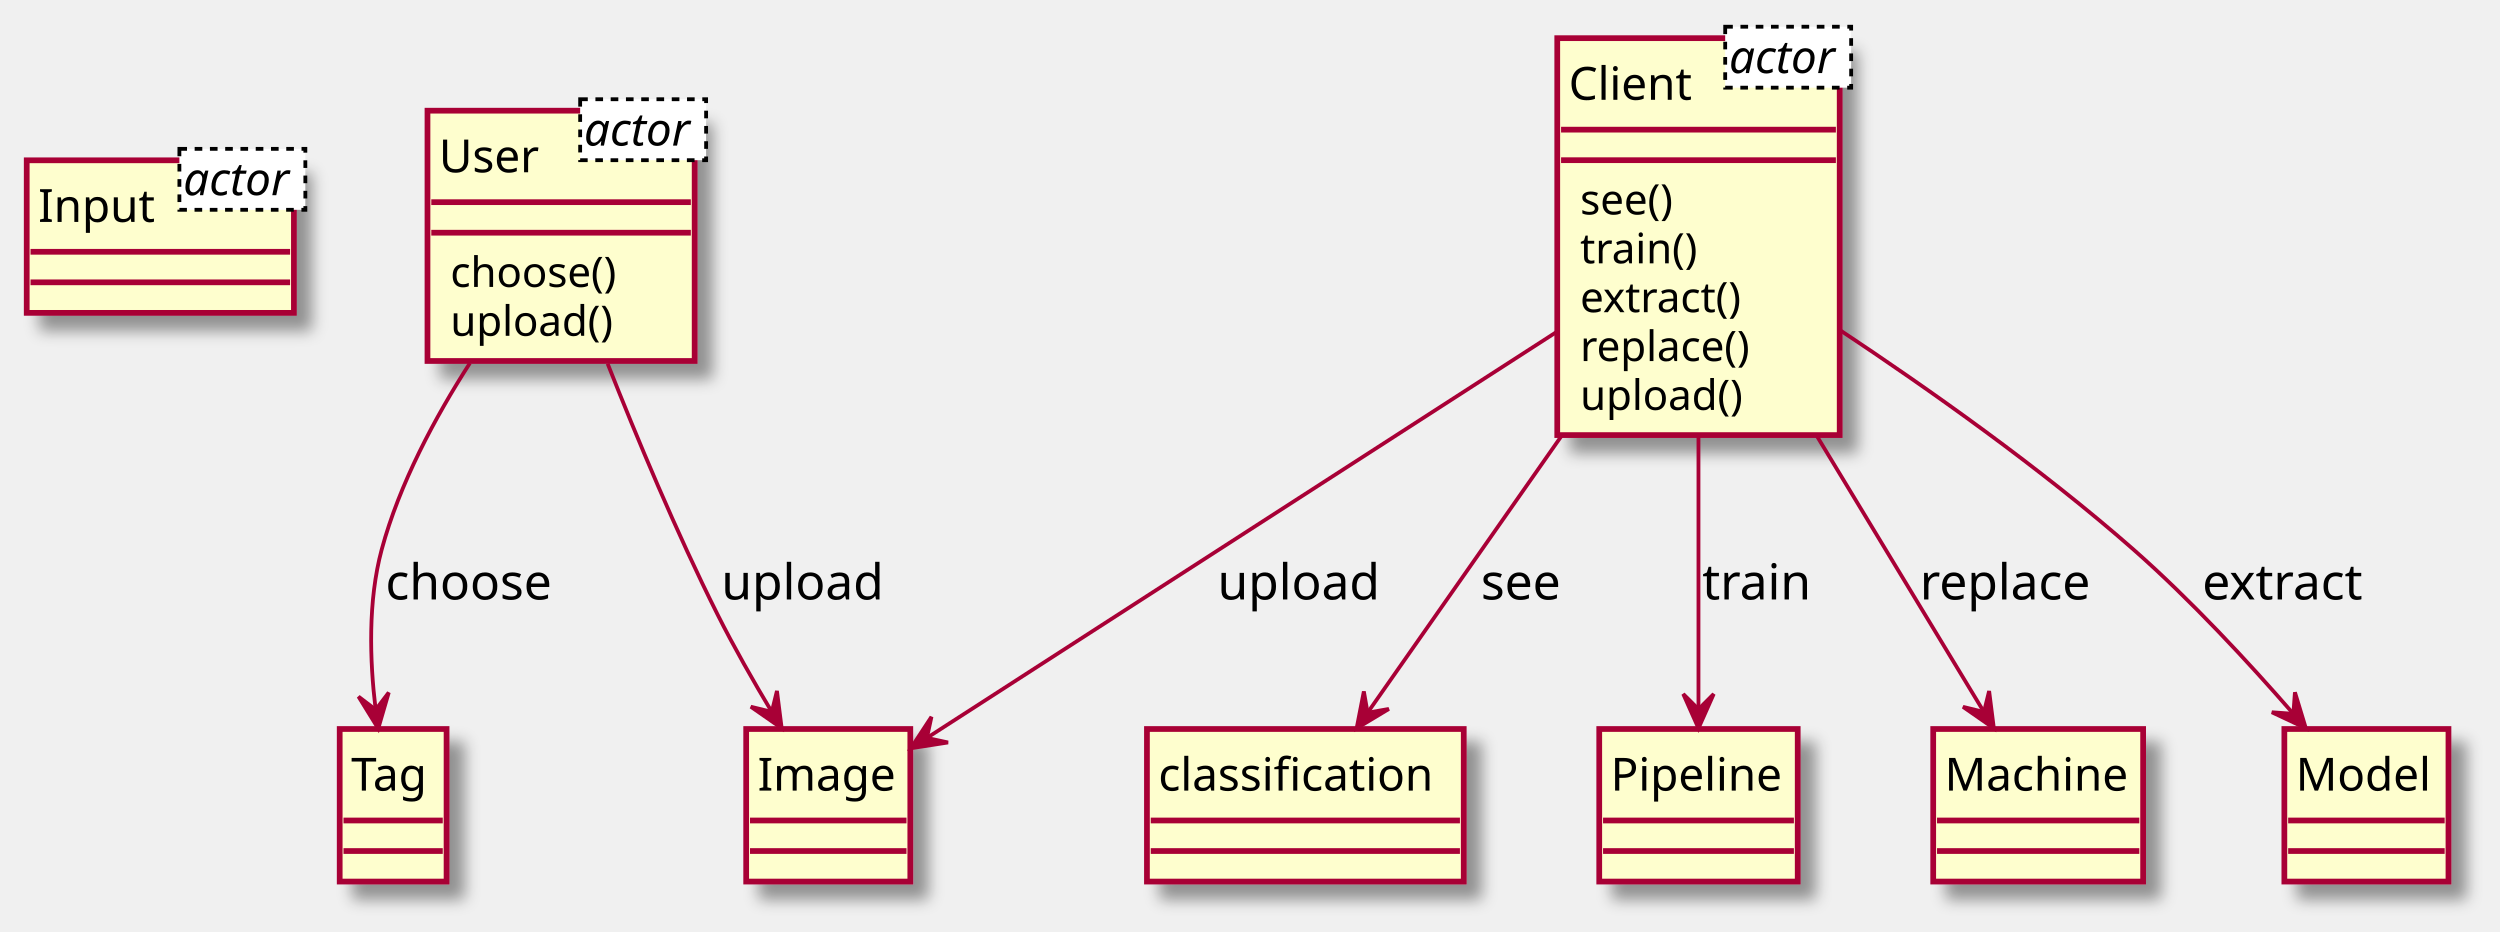
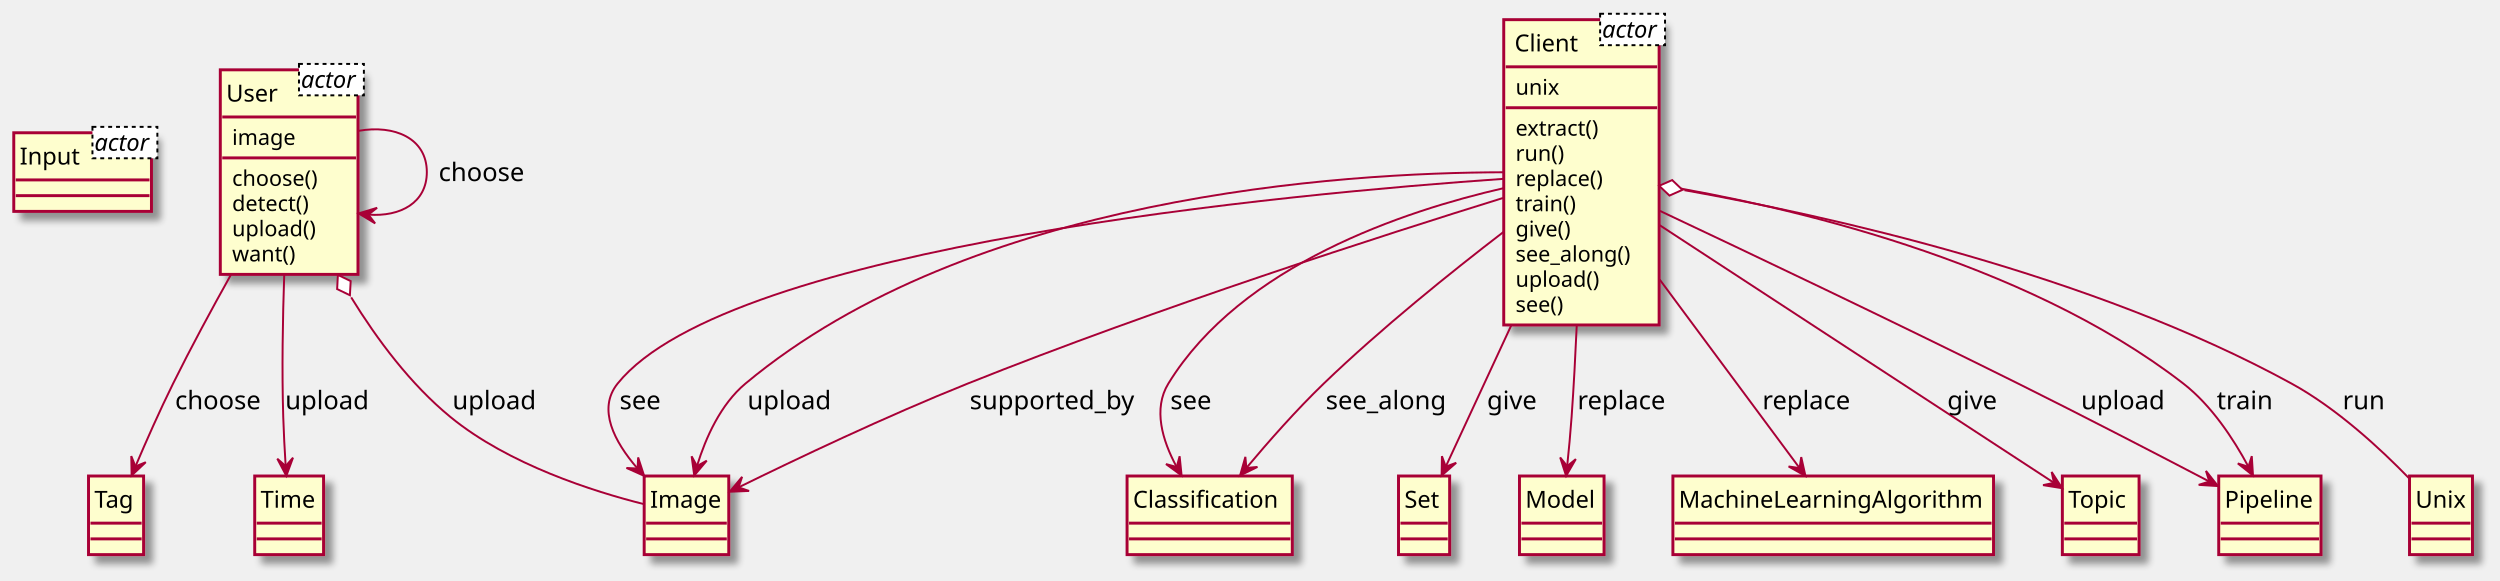
- <svg xmlns="http://www.w3.org/2000/svg" contentScriptType="application/ecmascript" contentStyleType="text/css" height="244px" preserveAspectRatio="none" style="width:655px;height:244px;background:#FFFFFF;" version="1.1" viewBox="0 0 655 244" width="655px" zoomAndPan="magnify">
+ <svg xmlns="http://www.w3.org/2000/svg" contentScriptType="application/ecmascript" contentStyleType="text/css" height="295px" preserveAspectRatio="none" style="width:1271px;height:295px;background:#FFFFFF;" version="1.1" viewBox="0 0 1271 295" width="1271px" zoomAndPan="magnify">
  <defs>
-     <filter height="300%" id="f9xwdcvbxbwue" width="300%" x="-1" y="-1">
+     <filter height="300%" id="fiq56golzrka8" width="300%" x="-1" y="-1">
      <feGaussianBlur result="blurOut" stdDeviation="2.0" />
      <feColorMatrix in="blurOut" result="blurOut2" type="matrix" values="0 0 0 0 0 0 0 0 0 0 0 0 0 0 0 0 0 0 .4 0" />
      <feOffset dx="4.0" dy="4.0" in="blurOut2" result="blurOut3" />
      <feBlend in="SourceGraphic" in2="blurOut3" mode="normal" />
    </filter>
  </defs>
  <g>
-     <rect codeLine="2" fill="#FEFECE" filter="url(#f9xwdcvbxbwue)" height="39.969" id="Input" style="stroke:#A80036;stroke-width:1.5;" width="70" x="7" y="42" />
-     <text fill="#000000" font-family="sans-serif" font-size="12" lengthAdjust="spacing" textLength="29" x="10" y="58.139">Input</text>
-     <rect fill="#FFFFFF" height="15.969" style="stroke:#000000;stroke-width:1.0;stroke-dasharray:2.0,2.0;" width="33" x="47" y="39" />
-     <text fill="#000000" font-family="sans-serif" font-size="12" font-style="italic" lengthAdjust="spacing" textLength="31" x="48" y="51.139">actor</text>
-     <line style="stroke:#A80036;stroke-width:1.5;" x1="8" x2="76" y1="65.969" y2="65.969" />
-     <line style="stroke:#A80036;stroke-width:1.5;" x1="8" x2="76" y1="73.969" y2="73.969" />
-     <rect codeLine="17" fill="#FEFECE" filter="url(#f9xwdcvbxbwue)" height="65.578" id="User" style="stroke:#A80036;stroke-width:1.5;" width="70" x="112" y="29" />
-     <text fill="#000000" font-family="sans-serif" font-size="12" lengthAdjust="spacing" textLength="29" x="115" y="45.139">User</text>
-     <rect fill="#FFFFFF" height="15.969" style="stroke:#000000;stroke-width:1.0;stroke-dasharray:2.0,2.0;" width="33" x="152" y="26" />
-     <text fill="#000000" font-family="sans-serif" font-size="12" font-style="italic" lengthAdjust="spacing" textLength="31" x="153" y="38.139">actor</text>
-     <line style="stroke:#A80036;stroke-width:1.5;" x1="113" x2="181" y1="52.969" y2="52.969" />
-     <line style="stroke:#A80036;stroke-width:1.5;" x1="113" x2="181" y1="60.969" y2="60.969" />
-     <text fill="#000000" font-family="sans-serif" font-size="11" lengthAdjust="spacing" textLength="49" x="118" y="75.179">choose()</text>
-     <text fill="#000000" font-family="sans-serif" font-size="11" lengthAdjust="spacing" textLength="46" x="118" y="87.984">upload()</text>
-     <rect codeLine="8" fill="#FEFECE" filter="url(#f9xwdcvbxbwue)" height="103.992" id="Client" style="stroke:#A80036;stroke-width:1.5;" width="74" x="408" y="10" />
-     <text fill="#000000" font-family="sans-serif" font-size="12" lengthAdjust="spacing" textLength="33" x="411" y="26.139">Client</text>
-     <rect fill="#FFFFFF" height="15.969" style="stroke:#000000;stroke-width:1.0;stroke-dasharray:2.0,2.0;" width="33" x="452" y="7" />
-     <text fill="#000000" font-family="sans-serif" font-size="12" font-style="italic" lengthAdjust="spacing" textLength="31" x="453" y="19.139">actor</text>
-     <line style="stroke:#A80036;stroke-width:1.5;" x1="409" x2="481" y1="33.969" y2="33.969" />
-     <line style="stroke:#A80036;stroke-width:1.5;" x1="409" x2="481" y1="41.969" y2="41.969" />
-     <text fill="#000000" font-family="sans-serif" font-size="11" lengthAdjust="spacing" textLength="30" x="414" y="56.179">see()</text>
-     <text fill="#000000" font-family="sans-serif" font-size="11" lengthAdjust="spacing" textLength="33" x="414" y="68.984">train()</text>
-     <text fill="#000000" font-family="sans-serif" font-size="11" lengthAdjust="spacing" textLength="48" x="414" y="81.789">extract()</text>
-     <text fill="#000000" font-family="sans-serif" font-size="11" lengthAdjust="spacing" textLength="51" x="414" y="94.593">replace()</text>
-     <text fill="#000000" font-family="sans-serif" font-size="11" lengthAdjust="spacing" textLength="46" x="414" y="107.398">upload()</text>
-     <rect codeLine="15" fill="#FEFECE" filter="url(#f9xwdcvbxbwue)" height="39.969" id="Image" style="stroke:#A80036;stroke-width:1.5;" width="43" x="195.5" y="191" />
-     <text fill="#000000" font-family="sans-serif" font-size="12" lengthAdjust="spacing" textLength="37" x="198.5" y="207.139">Image</text>
-     <line style="stroke:#A80036;stroke-width:1.5;" x1="196.5" x2="237.5" y1="214.969" y2="214.969" />
-     <line style="stroke:#A80036;stroke-width:1.5;" x1="196.5" x2="237.5" y1="222.969" y2="222.969" />
-     <rect codeLine="21" fill="#FEFECE" filter="url(#f9xwdcvbxbwue)" height="39.969" id="Tag" style="stroke:#A80036;stroke-width:1.5;" width="28" x="89" y="191" />
-     <text fill="#000000" font-family="sans-serif" font-size="12" lengthAdjust="spacing" textLength="22" x="92" y="207.139">Tag</text>
-     <line style="stroke:#A80036;stroke-width:1.5;" x1="90" x2="116" y1="214.969" y2="214.969" />
-     <line style="stroke:#A80036;stroke-width:1.5;" x1="90" x2="116" y1="222.969" y2="222.969" />
-     <rect codeLine="23" fill="#FEFECE" filter="url(#f9xwdcvbxbwue)" height="39.969" id="Model" style="stroke:#A80036;stroke-width:1.5;" width="43" x="598.5" y="191" />
-     <text fill="#000000" font-family="sans-serif" font-size="12" lengthAdjust="spacing" textLength="37" x="601.5" y="207.139">Model</text>
-     <line style="stroke:#A80036;stroke-width:1.5;" x1="599.5" x2="640.5" y1="214.969" y2="214.969" />
-     <line style="stroke:#A80036;stroke-width:1.5;" x1="599.5" x2="640.5" y1="222.969" y2="222.969" />
-     <rect codeLine="25" fill="#FEFECE" filter="url(#f9xwdcvbxbwue)" height="39.969" id="classification" style="stroke:#A80036;stroke-width:1.5;" width="83" x="300.5" y="191" />
-     <text fill="#000000" font-family="sans-serif" font-size="12" lengthAdjust="spacing" textLength="77" x="303.5" y="207.139">classification</text>
-     <line style="stroke:#A80036;stroke-width:1.5;" x1="301.5" x2="382.5" y1="214.969" y2="214.969" />
-     <line style="stroke:#A80036;stroke-width:1.5;" x1="301.5" x2="382.5" y1="222.969" y2="222.969" />
-     <rect codeLine="27" fill="#FEFECE" filter="url(#f9xwdcvbxbwue)" height="39.969" id="Pipeline" style="stroke:#A80036;stroke-width:1.5;" width="52" x="419" y="191" />
-     <text fill="#000000" font-family="sans-serif" font-size="12" lengthAdjust="spacing" textLength="46" x="422" y="207.139">Pipeline</text>
-     <line style="stroke:#A80036;stroke-width:1.5;" x1="420" x2="470" y1="214.969" y2="214.969" />
-     <line style="stroke:#A80036;stroke-width:1.5;" x1="420" x2="470" y1="222.969" y2="222.969" />
-     <rect codeLine="29" fill="#FEFECE" filter="url(#f9xwdcvbxbwue)" height="39.969" id="Machine" style="stroke:#A80036;stroke-width:1.5;" width="55" x="506.5" y="191" />
-     <text fill="#000000" font-family="sans-serif" font-size="12" lengthAdjust="spacing" textLength="49" x="509.5" y="207.139">Machine</text>
-     <line style="stroke:#A80036;stroke-width:1.5;" x1="507.5" x2="560.5" y1="214.969" y2="214.969" />
-     <line style="stroke:#A80036;stroke-width:1.5;" x1="507.5" x2="560.5" y1="222.969" y2="222.969" />
-     <path codeLine="31" d="M482.128,86.534 C505.152,101.806 534.841,122.758 559,144 C573.973,157.165 589.196,173.631 600.69,186.823 " fill="none" id="Client-to-Model" style="stroke:#A80036;stroke-width:1.0;" />
-     <polygon fill="#A80036" points="604.133,190.805,601.273,181.38,600.863,187.022,595.221,186.612,604.133,190.805" style="stroke:#A80036;stroke-width:1.0;" />
-     <text fill="#000000" font-family="sans-serif" font-size="13" lengthAdjust="spacing" textLength="46" x="577" y="157.067">extract</text>
-     <path codeLine="32" d="M407.86,86.945 C361.474,116.852 283.309,167.248 242.91,193.295 " fill="none" id="Client-to-Image" style="stroke:#A80036;stroke-width:1.0;" />
-     <polygon fill="#A80036" points="238.648,196.043,248.38,194.527,242.85,193.333,244.044,187.803,238.648,196.043" style="stroke:#A80036;stroke-width:1.0;" />
-     <text fill="#000000" font-family="sans-serif" font-size="13" lengthAdjust="spacing" textLength="43" x="319" y="157.067">upload</text>
-     <path codeLine="33" d="M475.878,114.001 C490.689,138.464 507.727,166.606 519.51,186.067 " fill="none" id="Client-to-Machine" style="stroke:#A80036;stroke-width:1.0;" />
-     <polygon fill="#A80036" points="522.388,190.82,521.149,181.049,519.798,186.543,514.305,185.193,522.388,190.82" style="stroke:#A80036;stroke-width:1.0;" />
-     <text fill="#000000" font-family="sans-serif" font-size="13" lengthAdjust="spacing" textLength="47" x="503" y="157.067">replace</text>
-     <path codeLine="34" d="M409.265,114.001 C391.979,138.671 372.071,167.083 358.424,186.56 " fill="none" id="Client-to-classification" style="stroke:#A80036;stroke-width:1.0;" />
-     <polygon fill="#A80036" points="355.439,190.82,363.88,185.745,358.308,186.725,357.328,181.154,355.439,190.82" style="stroke:#A80036;stroke-width:1.0;" />
-     <text fill="#000000" font-family="sans-serif" font-size="13" lengthAdjust="spacing" textLength="23" x="388" y="157.067">see</text>
-     <path codeLine="35" d="M159.201,95.28 C166.837,114.637 177.242,139.573 188,161 C192.266,169.497 197.421,178.527 202.194,186.489 " fill="none" id="User-to-Image" style="stroke:#A80036;stroke-width:1.0;" />
-     <polygon fill="#A80036" points="204.798,190.792,203.56,181.022,202.209,186.515,196.716,185.164,204.798,190.792" style="stroke:#A80036;stroke-width:1.0;" />
-     <text fill="#000000" font-family="sans-serif" font-size="13" lengthAdjust="spacing" textLength="43" x="189" y="157.067">upload</text>
-     <path codeLine="36" d="M123.111,95.135 C113.979,109.346 104.647,126.73 100,144 C96.375,157.471 96.871,173.04 98.391,185.672 " fill="none" id="User-to-Tag" style="stroke:#A80036;stroke-width:1.0;" />
-     <polygon fill="#A80036" points="99.097,190.891,101.855,181.436,98.427,185.936,93.927,182.508,99.097,190.891" style="stroke:#A80036;stroke-width:1.0;" />
-     <text fill="#000000" font-family="sans-serif" font-size="13" lengthAdjust="spacing" textLength="46" x="101" y="157.067">choose</text>
-     <path codeLine="37" d="M445,114.001 C445,138.256 445,166.129 445,185.57 " fill="none" id="Client-to-Pipeline" style="stroke:#A80036;stroke-width:1.0;" />
-     <polygon fill="#A80036" points="445,190.82,449,181.82,445,185.82,441,181.82,445,190.82" style="stroke:#A80036;stroke-width:1.0;" />
-     <text fill="#000000" font-family="sans-serif" font-size="13" lengthAdjust="spacing" textLength="29" x="446" y="157.067">train</text>
+     <rect codeLine="2" fill="#FEFECE" filter="url(#fiq56golzrka8)" height="39.969" id="Input" style="stroke:#A80036;stroke-width:1.5;" width="70" x="7" y="67.5" />
+     <text fill="#000000" font-family="sans-serif" font-size="12" lengthAdjust="spacing" textLength="29" x="10" y="83.639">Input</text>
+     <rect fill="#FFFFFF" height="15.969" style="stroke:#000000;stroke-width:1.0;stroke-dasharray:2.0,2.0;" width="33" x="47" y="64.5" />
+     <text fill="#000000" font-family="sans-serif" font-size="12" font-style="italic" lengthAdjust="spacing" textLength="31" x="48" y="76.639">actor</text>
+     <line style="stroke:#A80036;stroke-width:1.5;" x1="8" x2="76" y1="91.469" y2="91.469" />
+     <line style="stroke:#A80036;stroke-width:1.5;" x1="8" x2="76" y1="99.469" y2="99.469" />
+     <rect codeLine="10" fill="#FEFECE" filter="url(#fiq56golzrka8)" height="103.992" id="User" style="stroke:#A80036;stroke-width:1.5;" width="70" x="112" y="35.5" />
+     <text fill="#000000" font-family="sans-serif" font-size="12" lengthAdjust="spacing" textLength="29" x="115" y="51.639">User</text>
+     <rect fill="#FFFFFF" height="15.969" style="stroke:#000000;stroke-width:1.0;stroke-dasharray:2.0,2.0;" width="33" x="152" y="32.5" />
+     <text fill="#000000" font-family="sans-serif" font-size="12" font-style="italic" lengthAdjust="spacing" textLength="31" x="153" y="44.639">actor</text>
+     <line style="stroke:#A80036;stroke-width:1.5;" x1="113" x2="181" y1="59.469" y2="59.469" />
+     <text fill="#000000" font-family="sans-serif" font-size="11" lengthAdjust="spacing" textLength="36" x="118" y="73.679">image</text>
+     <line style="stroke:#A80036;stroke-width:1.5;" x1="113" x2="181" y1="80.273" y2="80.273" />
+     <text fill="#000000" font-family="sans-serif" font-size="11" lengthAdjust="spacing" textLength="49" x="118" y="94.484">choose()</text>
+     <text fill="#000000" font-family="sans-serif" font-size="11" lengthAdjust="spacing" textLength="45" x="118" y="107.289">detect()</text>
+     <text fill="#000000" font-family="sans-serif" font-size="11" lengthAdjust="spacing" textLength="46" x="118" y="120.093">upload()</text>
+     <text fill="#000000" font-family="sans-serif" font-size="11" lengthAdjust="spacing" textLength="35" x="118" y="132.898">want()</text>
+     <rect codeLine="18" fill="#FEFECE" filter="url(#fiq56golzrka8)" height="155.211" id="Client" style="stroke:#A80036;stroke-width:1.5;" width="79" x="764.5" y="10" />
+     <text fill="#000000" font-family="sans-serif" font-size="12" lengthAdjust="spacing" textLength="33" x="770" y="26.139">Client</text>
+     <rect fill="#FFFFFF" height="15.969" style="stroke:#000000;stroke-width:1.0;stroke-dasharray:2.0,2.0;" width="33" x="813.5" y="7" />
+     <text fill="#000000" font-family="sans-serif" font-size="12" font-style="italic" lengthAdjust="spacing" textLength="31" x="814.5" y="19.139">actor</text>
+     <line style="stroke:#A80036;stroke-width:1.5;" x1="765.5" x2="842.5" y1="33.969" y2="33.969" />
+     <text fill="#000000" font-family="sans-serif" font-size="11" lengthAdjust="spacing" textLength="24" x="770.5" y="48.179">unix</text>
+     <line style="stroke:#A80036;stroke-width:1.5;" x1="765.5" x2="842.5" y1="54.773" y2="54.773" />
+     <text fill="#000000" font-family="sans-serif" font-size="11" lengthAdjust="spacing" textLength="48" x="770.5" y="68.984">extract()</text>
+     <text fill="#000000" font-family="sans-serif" font-size="11" lengthAdjust="spacing" textLength="26" x="770.5" y="81.789">run()</text>
+     <text fill="#000000" font-family="sans-serif" font-size="11" lengthAdjust="spacing" textLength="51" x="770.5" y="94.593">replace()</text>
+     <text fill="#000000" font-family="sans-serif" font-size="11" lengthAdjust="spacing" textLength="33" x="770.5" y="107.398">train()</text>
+     <text fill="#000000" font-family="sans-serif" font-size="11" lengthAdjust="spacing" textLength="33" x="770.5" y="120.203">give()</text>
+     <text fill="#000000" font-family="sans-serif" font-size="11" lengthAdjust="spacing" textLength="67" x="770.5" y="133.007">see_along()</text>
+     <text fill="#000000" font-family="sans-serif" font-size="11" lengthAdjust="spacing" textLength="46" x="770.5" y="145.812">upload()</text>
+     <text fill="#000000" font-family="sans-serif" font-size="11" lengthAdjust="spacing" textLength="30" x="770.5" y="158.617">see()</text>
+     <rect codeLine="16" fill="#FEFECE" filter="url(#fiq56golzrka8)" height="39.969" id="Tag" style="stroke:#A80036;stroke-width:1.5;" width="28" x="45" y="242" />
+     <text fill="#000000" font-family="sans-serif" font-size="12" lengthAdjust="spacing" textLength="22" x="48" y="258.139">Tag</text>
+     <line style="stroke:#A80036;stroke-width:1.5;" x1="46" x2="72" y1="265.969" y2="265.969" />
+     <line style="stroke:#A80036;stroke-width:1.5;" x1="46" x2="72" y1="273.969" y2="273.969" />
+     <rect codeLine="28" fill="#FEFECE" filter="url(#fiq56golzrka8)" height="39.969" id="Pipeline" style="stroke:#A80036;stroke-width:1.5;" width="52" x="1128" y="242" />
+     <text fill="#000000" font-family="sans-serif" font-size="12" lengthAdjust="spacing" textLength="46" x="1131" y="258.139">Pipeline</text>
+     <line style="stroke:#A80036;stroke-width:1.5;" x1="1129" x2="1179" y1="265.969" y2="265.969" />
+     <line style="stroke:#A80036;stroke-width:1.5;" x1="1129" x2="1179" y1="273.969" y2="273.969" />
+     <rect codeLine="30" fill="#FEFECE" filter="url(#fiq56golzrka8)" height="39.969" id="Unix" style="stroke:#A80036;stroke-width:1.5;" width="32" x="1225" y="242" />
+     <text fill="#000000" font-family="sans-serif" font-size="12" lengthAdjust="spacing" textLength="26" x="1228" y="258.139">Unix</text>
+     <line style="stroke:#A80036;stroke-width:1.5;" x1="1226" x2="1256" y1="265.969" y2="265.969" />
+     <line style="stroke:#A80036;stroke-width:1.5;" x1="1226" x2="1256" y1="273.969" y2="273.969" />
+     <rect codeLine="32" fill="#FEFECE" filter="url(#fiq56golzrka8)" height="39.969" id="Classification" style="stroke:#A80036;stroke-width:1.5;" width="84" x="573" y="242" />
+     <text fill="#000000" font-family="sans-serif" font-size="12" lengthAdjust="spacing" textLength="78" x="576" y="258.139">Classification</text>
+     <line style="stroke:#A80036;stroke-width:1.5;" x1="574" x2="656" y1="265.969" y2="265.969" />
+     <line style="stroke:#A80036;stroke-width:1.5;" x1="574" x2="656" y1="273.969" y2="273.969" />
+     <rect codeLine="34" fill="#FEFECE" filter="url(#fiq56golzrka8)" height="39.969" id="Image" style="stroke:#A80036;stroke-width:1.5;" width="43" x="327.5" y="242" />
+     <text fill="#000000" font-family="sans-serif" font-size="12" lengthAdjust="spacing" textLength="37" x="330.5" y="258.139">Image</text>
+     <line style="stroke:#A80036;stroke-width:1.5;" x1="328.5" x2="369.5" y1="265.969" y2="265.969" />
+     <line style="stroke:#A80036;stroke-width:1.5;" x1="328.5" x2="369.5" y1="273.969" y2="273.969" />
+     <rect codeLine="36" fill="#FEFECE" filter="url(#fiq56golzrka8)" height="39.969" id="Set" style="stroke:#A80036;stroke-width:1.5;" width="26" x="711" y="242" />
+     <text fill="#000000" font-family="sans-serif" font-size="12" lengthAdjust="spacing" textLength="20" x="714" y="258.139">Set</text>
+     <line style="stroke:#A80036;stroke-width:1.5;" x1="712" x2="736" y1="265.969" y2="265.969" />
+     <line style="stroke:#A80036;stroke-width:1.5;" x1="712" x2="736" y1="273.969" y2="273.969" />
+     <rect codeLine="38" fill="#FEFECE" filter="url(#fiq56golzrka8)" height="39.969" id="Model" style="stroke:#A80036;stroke-width:1.5;" width="43" x="772.5" y="242" />
+     <text fill="#000000" font-family="sans-serif" font-size="12" lengthAdjust="spacing" textLength="37" x="775.5" y="258.139">Model</text>
+     <line style="stroke:#A80036;stroke-width:1.5;" x1="773.5" x2="814.5" y1="265.969" y2="265.969" />
+     <line style="stroke:#A80036;stroke-width:1.5;" x1="773.5" x2="814.5" y1="273.969" y2="273.969" />
+     <rect codeLine="40" fill="#FEFECE" filter="url(#fiq56golzrka8)" height="39.969" id="MachineLearningAlgorithm" style="stroke:#A80036;stroke-width:1.5;" width="163" x="850.5" y="242" />
+     <text fill="#000000" font-family="sans-serif" font-size="12" lengthAdjust="spacing" textLength="157" x="853.5" y="258.139">MachineLearningAlgorithm</text>
+     <line style="stroke:#A80036;stroke-width:1.5;" x1="851.5" x2="1012.5" y1="265.969" y2="265.969" />
+     <line style="stroke:#A80036;stroke-width:1.5;" x1="851.5" x2="1012.5" y1="273.969" y2="273.969" />
+     <rect codeLine="42" fill="#FEFECE" filter="url(#fiq56golzrka8)" height="39.969" id="Time" style="stroke:#A80036;stroke-width:1.5;" width="35" x="129.5" y="242" />
+     <text fill="#000000" font-family="sans-serif" font-size="12" lengthAdjust="spacing" textLength="29" x="132.5" y="258.139">Time</text>
+     <line style="stroke:#A80036;stroke-width:1.5;" x1="130.5" x2="163.5" y1="265.969" y2="265.969" />
+     <line style="stroke:#A80036;stroke-width:1.5;" x1="130.5" x2="163.5" y1="273.969" y2="273.969" />
+     <rect codeLine="44" fill="#FEFECE" filter="url(#fiq56golzrka8)" height="39.969" id="Topic" style="stroke:#A80036;stroke-width:1.5;" width="39" x="1048.5" y="242" />
+     <text fill="#000000" font-family="sans-serif" font-size="12" lengthAdjust="spacing" textLength="33" x="1051.5" y="258.139">Topic</text>
+     <line style="stroke:#A80036;stroke-width:1.5;" x1="1049.5" x2="1086.5" y1="265.969" y2="265.969" />
+     <line style="stroke:#A80036;stroke-width:1.5;" x1="1049.5" x2="1086.5" y1="273.969" y2="273.969" />
+     <path codeLine="46" d="M764.192,95.722 C714.38,107.128 631.115,134.562 594,195 C586.098,207.867 591.002,223.992 598.049,237.083 " fill="none" id="Client-to-Classification" style="stroke:#A80036;stroke-width:1.0;" />
+     <polygon fill="#A80036" points="600.723,241.756,599.726,231.958,598.24,237.417,592.782,235.931,600.723,241.756" style="stroke:#A80036;stroke-width:1.0;" />
+     <text fill="#000000" font-family="sans-serif" font-size="13" lengthAdjust="spacing" textLength="23" x="595" y="208.067">see</text>
+     <path codeLine="48" d="M764.445,117.869 C737.676,138.404 702.039,167.054 673,195 C659.055,208.42 644.686,224.749 633.739,237.808 " fill="none" id="Client-to-Classification-1" style="stroke:#A80036;stroke-width:1.0;" />
+     <polygon fill="#A80036" points="630.456,241.749,639.29,237.394,633.657,237.907,633.144,232.274,630.456,241.749" style="stroke:#A80036;stroke-width:1.0;" />
+     <text fill="#000000" font-family="sans-serif" font-size="13" lengthAdjust="spacing" textLength="65" x="674" y="208.067">see_along</text>
+     <path codeLine="47" d="M764.39,90.92 C658.091,98.322 370.748,124.593 314,195 C303.526,207.995 312.427,224.603 323.87,237.908 " fill="none" id="Client-to-Image" style="stroke:#A80036;stroke-width:1.0;" />
+     <polygon fill="#A80036" points="327.484,241.923,324.437,232.558,324.139,238.207,318.49,237.909,327.484,241.923" style="stroke:#A80036;stroke-width:1.0;" />
+     <text fill="#000000" font-family="sans-serif" font-size="13" lengthAdjust="spacing" textLength="23" x="315" y="208.067">see</text>
+     <path codeLine="52" d="M764.404,87.576 C682.771,87.767 493.815,99.299 379,195 C366.342,205.551 358.785,222.572 354.421,236.686 " fill="none" id="Client-to-Image-1" style="stroke:#A80036;stroke-width:1.0;" />
+     <polygon fill="#A80036" points="352.955,241.737,359.306,234.209,354.349,236.935,351.623,231.978,352.955,241.737" style="stroke:#A80036;stroke-width:1.0;" />
+     <text fill="#000000" font-family="sans-serif" font-size="13" lengthAdjust="spacing" textLength="43" x="380" y="208.067">upload</text>
+     <path codeLine="57" d="M764.119,100.656 C704.322,119.208 588.18,156.509 492,195 C450.724,211.518 404.195,233.678 375.735,247.649 " fill="none" id="Client-to-Image-2" style="stroke:#A80036;stroke-width:1.0;" />
+     <polygon fill="#A80036" points="370.982,249.989,380.823,249.603,375.468,247.781,377.29,242.426,370.982,249.989" style="stroke:#A80036;stroke-width:1.0;" />
+     <text fill="#000000" font-family="sans-serif" font-size="13" lengthAdjust="spacing" textLength="88" x="493" y="208.067">supported_by</text>
+     <path codeLine="49" d="M843.523,114.325 C899.123,150.654 998.712,215.726 1044.18,245.437 " fill="none" id="Client-to-Topic" style="stroke:#A80036;stroke-width:1.0;" />
+     <polygon fill="#A80036" points="1048.41,248.2,1043.055,239.934,1044.221,245.47,1038.686,246.636,1048.41,248.2" style="stroke:#A80036;stroke-width:1.0;" />
+     <text fill="#000000" font-family="sans-serif" font-size="13" lengthAdjust="spacing" textLength="27" x="990" y="208.067">give</text>
+     <path codeLine="50" d="M182.297,66.515 C200.548,63.286 217,70.281 217,87.5 C217,103.104 203.488,110.312 187.371,109.124 " fill="none" id="User-to-User" style="stroke:#A80036;stroke-width:1.0;" />
+     <polygon fill="#A80036" points="182.297,108.485,190.727,113.577,187.258,109.109,191.726,105.64,182.297,108.485" style="stroke:#A80036;stroke-width:1.0;" />
+     <text fill="#000000" font-family="sans-serif" font-size="13" lengthAdjust="spacing" textLength="46" x="223" y="92.067">choose</text>
+     <path codeLine="51" d="M843.869,107.203 C888.434,128.207 962.66,163.485 1026,195 C1059.3,211.566 1097.11,231.162 1122.95,244.675 " fill="none" id="Client-to-Pipeline" style="stroke:#A80036;stroke-width:1.0;" />
+     <polygon fill="#A80036" points="1127.64,247.125,1121.515,239.413,1123.208,244.81,1117.811,246.504,1127.64,247.125" style="stroke:#A80036;stroke-width:1.0;" />
+     <text fill="#000000" font-family="sans-serif" font-size="13" lengthAdjust="spacing" textLength="43" x="1058" y="208.067">upload</text>
+     <path codeLine="55" d="M843.579,93.997 C905.886,104.339 1028.16,131.635 1110,195 C1124.28,206.059 1135.48,223.113 1143.01,237.115 " fill="none" id="Client-to-Pipeline-1" style="stroke:#A80036;stroke-width:1.0;" />
+     <polygon fill="#A80036" points="1145.42,241.733,1144.799,231.904,1143.105,237.301,1137.708,235.608,1145.42,241.733" style="stroke:#A80036;stroke-width:1.0;" />
+     <text fill="#000000" font-family="sans-serif" font-size="13" lengthAdjust="spacing" textLength="29" x="1127" y="208.067">train</text>
+     <path codeLine="53" d="M144.503,139.578 C143.74,161.826 143.272,188.205 144,212 C144.246,220.029 144.717,228.788 145.215,236.651 " fill="none" id="User-to-Time" style="stroke:#A80036;stroke-width:1.0;" />
+     <polygon fill="#A80036" points="145.561,241.931,148.963,232.689,145.234,236.942,140.981,233.212,145.561,241.931" style="stroke:#A80036;stroke-width:1.0;" />
+     <text fill="#000000" font-family="sans-serif" font-size="13" lengthAdjust="spacing" textLength="43" x="145" y="208.067">upload</text>
+     <path codeLine="54" d="M801.621,165.291 C800.936,180.765 800.074,196.91 799,212 C798.428,220.039 797.599,228.8 796.78,236.663 " fill="none" id="Client-to-Model" style="stroke:#A80036;stroke-width:1.0;" />
+     <polygon fill="#A80036" points="796.219,241.942,801.149,233.416,796.748,236.97,793.194,232.569,796.219,241.942" style="stroke:#A80036;stroke-width:1.0;" />
+     <text fill="#000000" font-family="sans-serif" font-size="13" lengthAdjust="spacing" textLength="47" x="802" y="208.067">replace</text>
+     <path codeLine="56" d="M856.373,96.696 C929.128,109.652 1063.29,139.307 1165,195 C1188.14,207.674 1210.43,228.359 1224.81,243.195 " fill="none" id="Client-backto-Unix" style="stroke:#A80036;stroke-width:1.0;" />
+     <polygon fill="#FFFFFF" points="843.525,94.469,848.754,99.435,855.349,96.518,850.12,91.552,843.525,94.469" style="stroke:#A80036;stroke-width:1.0;" />
+     <text fill="#000000" font-family="sans-serif" font-size="13" lengthAdjust="spacing" textLength="21" x="1191" y="208.067">run</text>
+     <path codeLine="58" d="M117.375,139.724 C107.666,157.091 97.055,176.722 88,195 C81.231,208.663 74.338,224.269 68.97,236.874 " fill="none" id="User-to-Tag" style="stroke:#A80036;stroke-width:1.0;" />
+     <polygon fill="#A80036" points="66.917,241.724,74.109,234.995,68.867,237.119,66.742,231.877,66.917,241.724" style="stroke:#A80036;stroke-width:1.0;" />
+     <text fill="#000000" font-family="sans-serif" font-size="13" lengthAdjust="spacing" textLength="46" x="89" y="208.067">choose</text>
+     <path codeLine="59" d="M843.798,142.135 C867.663,174.296 896.793,213.554 914.873,237.919 " fill="none" id="Client-to-MachineLearningAlgorithm" style="stroke:#A80036;stroke-width:1.0;" />
+     <polygon fill="#A80036" points="917.897,241.994,915.747,232.383,914.918,237.979,909.322,237.15,917.897,241.994" style="stroke:#A80036;stroke-width:1.0;" />
+     <text fill="#000000" font-family="sans-serif" font-size="13" lengthAdjust="spacing" textLength="47" x="896" y="208.067">replace</text>
+     <path codeLine="60" d="M768.445,165.166 C756.365,191.212 743.738,218.44 735.044,237.187 " fill="none" id="Client-to-Set" style="stroke:#A80036;stroke-width:1.0;" />
+     <polygon fill="#A80036" points="732.921,241.765,740.337,235.283,735.025,237.229,733.079,231.917,732.921,241.765" style="stroke:#A80036;stroke-width:1.0;" />
+     <text fill="#000000" font-family="sans-serif" font-size="13" lengthAdjust="spacing" textLength="27" x="756" y="208.067">give</text>
+     <path codeLine="61" d="M178.547,151.198 C191.784,172.701 208.83,195.483 229,212 C258.598,236.238 301.803,249.893 327.492,256.332 " fill="none" id="User-backto-Image" style="stroke:#A80036;stroke-width:1.0;" />
+     <polygon fill="#FFFFFF" points="171.783,139.772,171.398,146.973,177.896,150.098,178.282,142.897,171.783,139.772" style="stroke:#A80036;stroke-width:1.0;" />
+     <text fill="#000000" font-family="sans-serif" font-size="13" lengthAdjust="spacing" textLength="43" x="230" y="208.067">upload</text>
  </g>
</svg>
